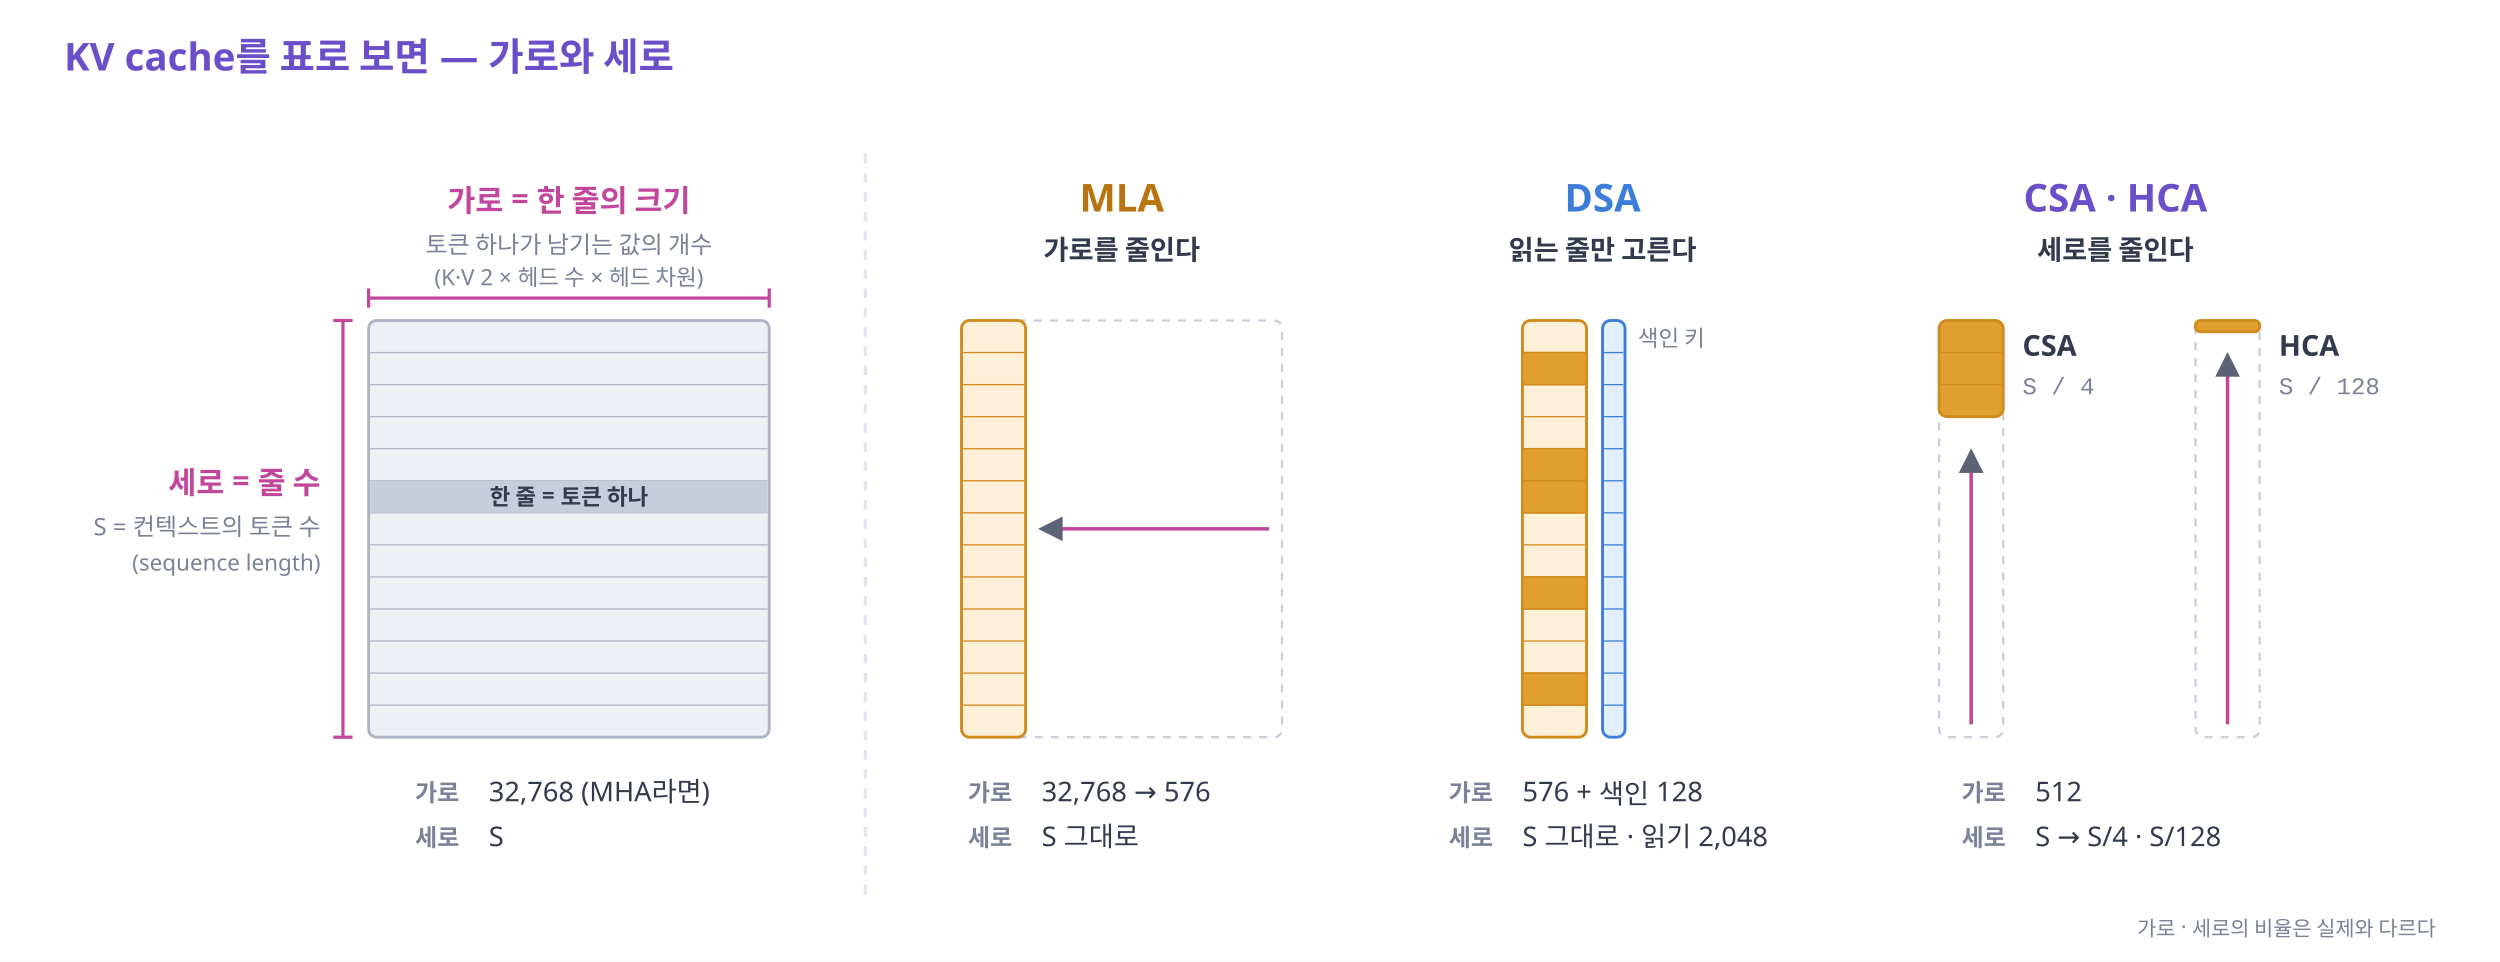
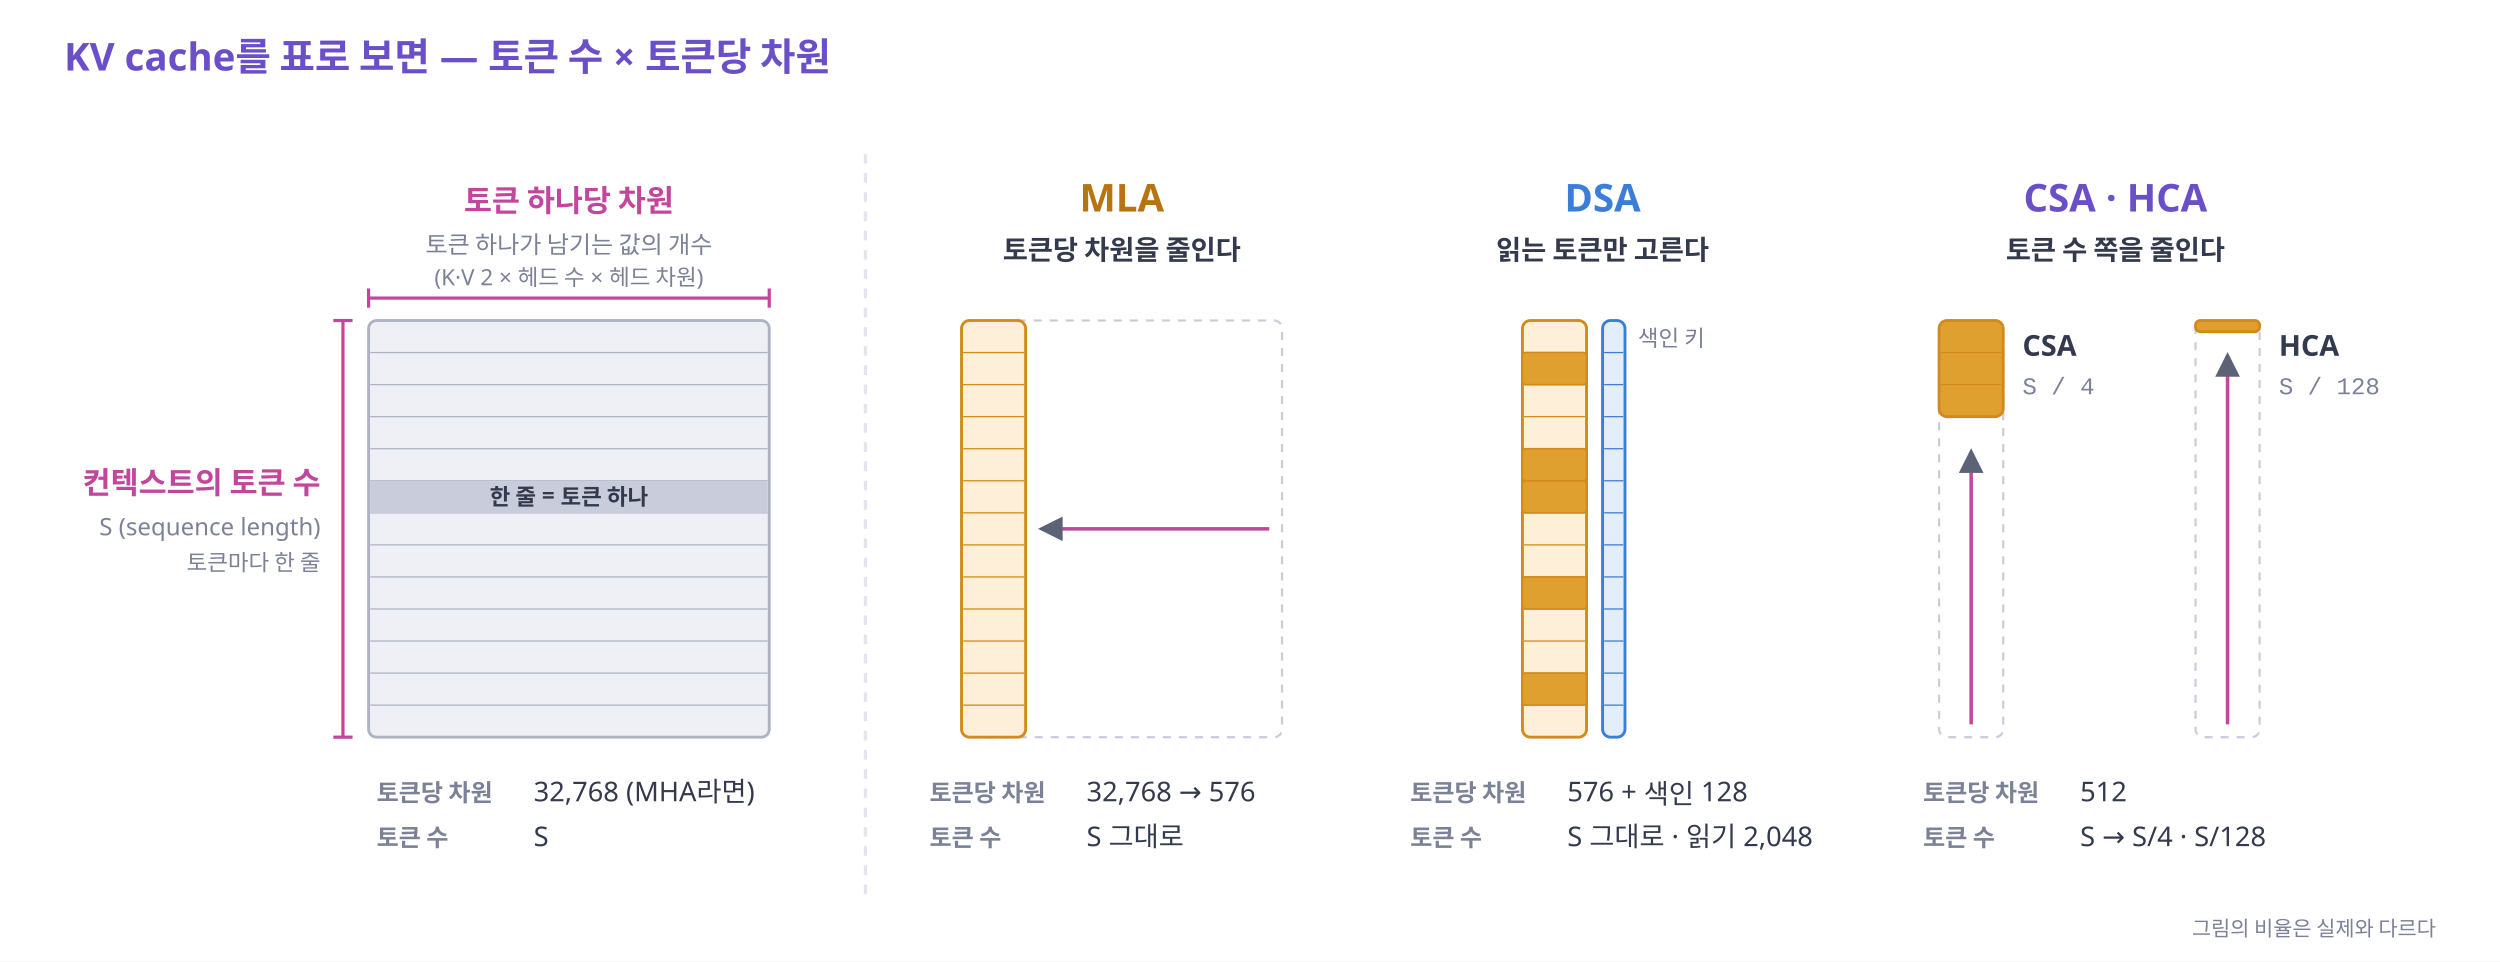
<svg xmlns="http://www.w3.org/2000/svg" viewBox="0 0 1560 600" width="1560" height="600">
  <defs>
    <marker id="ah" viewBox="0 0 10 10" refX="8.5" refY="5" markerWidth="7" markerHeight="7" orient="auto-start-reverse">
      <path d="M0,0 L10,5 L0,10 z" fill="#5d6377" />
    </marker>
  </defs>
  <rect width="100%" height="100%" fill="#ffffff" />
-   <text x="40" y="44" font-family="'Noto Sans KR','Malgun Gothic',sans-serif" font-size="24" text-anchor="start" font-weight="700" fill="#6b4fc8">KV cache를 표로 보면 — 가로와 세로</text>
+   <text x="40" y="44" font-family="'Noto Sans KR','Malgun Gothic',sans-serif" font-size="24" text-anchor="start" font-weight="700" fill="#6b4fc8">KV cache를 표로 보면 — 토큰 수 × 토큰당 차원</text>
  <rect x="230" y="200" width="250" height="260" rx="5" fill="#eef0f5" stroke="#aeb3c4" stroke-width="1.8" />
  <line x1="231" y1="220" x2="479" y2="220" stroke="#aeb3c4" stroke-width="0.8" />
  <line x1="231" y1="240" x2="479" y2="240" stroke="#aeb3c4" stroke-width="0.8" />
  <line x1="231" y1="260" x2="479" y2="260" stroke="#aeb3c4" stroke-width="0.8" />
  <line x1="231" y1="280" x2="479" y2="280" stroke="#aeb3c4" stroke-width="0.8" />
  <line x1="231" y1="300" x2="479" y2="300" stroke="#aeb3c4" stroke-width="0.8" />
  <line x1="231" y1="320" x2="479" y2="320" stroke="#aeb3c4" stroke-width="0.8" />
  <line x1="231" y1="340" x2="479" y2="340" stroke="#aeb3c4" stroke-width="0.8" />
  <line x1="231" y1="360" x2="479" y2="360" stroke="#aeb3c4" stroke-width="0.8" />
  <line x1="231" y1="380" x2="479" y2="380" stroke="#aeb3c4" stroke-width="0.8" />
  <line x1="231" y1="400" x2="479" y2="400" stroke="#aeb3c4" stroke-width="0.8" />
  <line x1="231" y1="420" x2="479" y2="420" stroke="#aeb3c4" stroke-width="0.8" />
  <line x1="231" y1="440" x2="479" y2="440" stroke="#aeb3c4" stroke-width="0.8" />
  <rect x="231" y="300" width="248" height="20" rx="0" fill="#c9cddb" stroke="none" stroke-width="2" />
  <text x="355.0" y="315" font-family="'Noto Sans KR','Malgun Gothic',sans-serif" font-size="14" text-anchor="middle" font-weight="700" fill="#343a4d">한 줄 = 토큰 하나</text>
  <line x1="230" y1="186" x2="480" y2="186" stroke="#c2479c" stroke-width="2" />
  <line x1="230" y1="180" x2="230" y2="192" stroke="#c2479c" stroke-width="2" />
  <line x1="480" y1="180" x2="480" y2="192" stroke="#c2479c" stroke-width="2" />
-   <text x="355.0" y="132" font-family="'Noto Sans KR','Malgun Gothic',sans-serif" font-size="19" text-anchor="middle" font-weight="700" fill="#c2479c">가로 = 한 줄의 크기</text>
+   <text x="355.0" y="132" font-family="'Noto Sans KR','Malgun Gothic',sans-serif" font-size="19" text-anchor="middle" font-weight="700" fill="#c2479c">토큰 하나당 차원</text>
  <text x="355.0" y="158" font-family="'Noto Sans KR','Malgun Gothic',sans-serif" font-size="15" text-anchor="middle" font-weight="400" fill="#7b8196">토큰 하나가 남기는 값의 개수</text>
  <text x="355.0" y="178" font-family="'Noto Sans KR','Malgun Gothic',sans-serif" font-size="14" text-anchor="middle" font-weight="400" fill="#7b8196">(K·V 2 × 헤드 수 × 헤드 차원)</text>
  <line x1="214" y1="200" x2="214" y2="460" stroke="#c2479c" stroke-width="2" />
  <line x1="208" y1="200" x2="220" y2="200" stroke="#c2479c" stroke-width="2" />
  <line x1="208" y1="460" x2="220" y2="460" stroke="#c2479c" stroke-width="2" />
-   <text x="200" y="308.0" font-family="'Noto Sans KR','Malgun Gothic',sans-serif" font-size="19" text-anchor="end" font-weight="700" fill="#c2479c">세로 = 줄 수</text>
-   <text x="200" y="334.0" font-family="'Noto Sans KR','Malgun Gothic',sans-serif" font-size="15" text-anchor="end" font-weight="400" fill="#7b8196">S = 컨텍스트의 토큰 수</text>
-   <text x="200" y="356.0" font-family="'Noto Sans KR','Malgun Gothic',sans-serif" font-size="14" text-anchor="end" font-weight="400" fill="#7b8196">(sequence length)</text>
-   <text x="259.0" y="500" font-family="'Noto Sans KR','Malgun Gothic',sans-serif" font-size="15" text-anchor="start" font-weight="700" fill="#7b8196">가로</text>
-   <text x="305.0" y="500" font-family="'Noto Sans KR','Malgun Gothic',sans-serif" font-size="17" text-anchor="start" font-weight="400" fill="#343a4d">32,768  (MHA라면)</text>
-   <text x="259.0" y="528" font-family="'Noto Sans KR','Malgun Gothic',sans-serif" font-size="15" text-anchor="start" font-weight="700" fill="#7b8196">세로</text>
-   <text x="305.0" y="528" font-family="'Noto Sans KR','Malgun Gothic',sans-serif" font-size="17" text-anchor="start" font-weight="400" fill="#343a4d">S</text>
+   <text x="200" y="308.0" font-family="'Noto Sans KR','Malgun Gothic',sans-serif" font-size="19" text-anchor="end" font-weight="700" fill="#c2479c">컨텍스트의 토큰 수</text>
+   <text x="200" y="334.0" font-family="'Noto Sans KR','Malgun Gothic',sans-serif" font-size="15" text-anchor="end" font-weight="400" fill="#7b8196">S (sequence length)</text>
+   <text x="200" y="356.0" font-family="'Noto Sans KR','Malgun Gothic',sans-serif" font-size="14" text-anchor="end" font-weight="400" fill="#7b8196">토큰마다 한 줄</text>
+   <text x="235.0" y="500" font-family="'Noto Sans KR','Malgun Gothic',sans-serif" font-size="15" text-anchor="start" font-weight="700" fill="#7b8196">토큰당 차원</text>
+   <text x="333.0" y="500" font-family="'Noto Sans KR','Malgun Gothic',sans-serif" font-size="17" text-anchor="start" font-weight="400" fill="#343a4d">32,768  (MHA라면)</text>
+   <text x="235.0" y="528" font-family="'Noto Sans KR','Malgun Gothic',sans-serif" font-size="15" text-anchor="start" font-weight="700" fill="#7b8196">토큰 수</text>
+   <text x="333.0" y="528" font-family="'Noto Sans KR','Malgun Gothic',sans-serif" font-size="17" text-anchor="start" font-weight="400" fill="#343a4d">S</text>
  <line x1="540" y1="96" x2="540" y2="560" stroke="#e3e5ee" stroke-width="2" stroke-dasharray="6 6" />
  <text x="700" y="132" font-family="'Noto Sans KR','Malgun Gothic',sans-serif" font-size="24" text-anchor="middle" font-weight="700" fill="#b87410">MLA</text>
-   <text x="700" y="162" font-family="'Noto Sans KR','Malgun Gothic',sans-serif" font-size="17" text-anchor="middle" font-weight="600" fill="#343a4d">가로를 줄인다</text>
+   <text x="700" y="162" font-family="'Noto Sans KR','Malgun Gothic',sans-serif" font-size="17" text-anchor="middle" font-weight="600" fill="#343a4d">토큰당 차원을 줄인다</text>
  <rect x="600" y="200" width="200" height="260" rx="5" fill="none" stroke="#c9cddb" stroke-width="1.4" stroke-dasharray="5 5" />
  <rect x="600" y="200" width="40" height="260" rx="5" fill="#fdefd8" stroke="#d18a1c" stroke-width="1.8" />
  <line x1="601" y1="220" x2="639" y2="220" stroke="#d18a1c" stroke-width="0.8" />
  <line x1="601" y1="240" x2="639" y2="240" stroke="#d18a1c" stroke-width="0.8" />
  <line x1="601" y1="260" x2="639" y2="260" stroke="#d18a1c" stroke-width="0.8" />
  <line x1="601" y1="280" x2="639" y2="280" stroke="#d18a1c" stroke-width="0.8" />
  <line x1="601" y1="300" x2="639" y2="300" stroke="#d18a1c" stroke-width="0.8" />
  <line x1="601" y1="320" x2="639" y2="320" stroke="#d18a1c" stroke-width="0.8" />
  <line x1="601" y1="340" x2="639" y2="340" stroke="#d18a1c" stroke-width="0.8" />
  <line x1="601" y1="360" x2="639" y2="360" stroke="#d18a1c" stroke-width="0.8" />
  <line x1="601" y1="380" x2="639" y2="380" stroke="#d18a1c" stroke-width="0.8" />
  <line x1="601" y1="400" x2="639" y2="400" stroke="#d18a1c" stroke-width="0.8" />
  <line x1="601" y1="420" x2="639" y2="420" stroke="#d18a1c" stroke-width="0.8" />
  <line x1="601" y1="440" x2="639" y2="440" stroke="#d18a1c" stroke-width="0.8" />
  <line x1="792" y1="330.0" x2="650" y2="330.0" stroke="#c2479c" stroke-width="2.2" marker-end="url(#ah)" />
-   <text x="604" y="500" font-family="'Noto Sans KR','Malgun Gothic',sans-serif" font-size="15" text-anchor="start" font-weight="700" fill="#7b8196">가로</text>
-   <text x="650" y="500" font-family="'Noto Sans KR','Malgun Gothic',sans-serif" font-size="17" text-anchor="start" font-weight="400" fill="#343a4d">32,768 → 576</text>
-   <text x="604" y="528" font-family="'Noto Sans KR','Malgun Gothic',sans-serif" font-size="15" text-anchor="start" font-weight="700" fill="#7b8196">세로</text>
-   <text x="650" y="528" font-family="'Noto Sans KR','Malgun Gothic',sans-serif" font-size="17" text-anchor="start" font-weight="400" fill="#343a4d">S 그대로</text>
+   <text x="580" y="500" font-family="'Noto Sans KR','Malgun Gothic',sans-serif" font-size="15" text-anchor="start" font-weight="700" fill="#7b8196">토큰당 차원</text>
+   <text x="678" y="500" font-family="'Noto Sans KR','Malgun Gothic',sans-serif" font-size="17" text-anchor="start" font-weight="400" fill="#343a4d">32,768 → 576</text>
+   <text x="580" y="528" font-family="'Noto Sans KR','Malgun Gothic',sans-serif" font-size="15" text-anchor="start" font-weight="700" fill="#7b8196">토큰 수</text>
+   <text x="678" y="528" font-family="'Noto Sans KR','Malgun Gothic',sans-serif" font-size="17" text-anchor="start" font-weight="400" fill="#343a4d">S 그대로</text>
  <text x="1000" y="132" font-family="'Noto Sans KR','Malgun Gothic',sans-serif" font-size="24" text-anchor="middle" font-weight="700" fill="#3b7dd8">DSA</text>
-   <text x="1000" y="162" font-family="'Noto Sans KR','Malgun Gothic',sans-serif" font-size="17" text-anchor="middle" font-weight="600" fill="#343a4d">읽는 줄만 고른다</text>
+   <text x="1000" y="162" font-family="'Noto Sans KR','Malgun Gothic',sans-serif" font-size="17" text-anchor="middle" font-weight="600" fill="#343a4d">읽는 토큰만 고른다</text>
  <rect x="950" y="200" width="40" height="260" rx="5" fill="#fdefd8" stroke="#d18a1c" stroke-width="1.8" />
  <line x1="951" y1="220" x2="989" y2="220" stroke="#d18a1c" stroke-width="0.8" />
  <line x1="951" y1="240" x2="989" y2="240" stroke="#d18a1c" stroke-width="0.8" />
  <line x1="951" y1="260" x2="989" y2="260" stroke="#d18a1c" stroke-width="0.8" />
  <line x1="951" y1="280" x2="989" y2="280" stroke="#d18a1c" stroke-width="0.8" />
  <line x1="951" y1="300" x2="989" y2="300" stroke="#d18a1c" stroke-width="0.8" />
  <line x1="951" y1="320" x2="989" y2="320" stroke="#d18a1c" stroke-width="0.8" />
  <line x1="951" y1="340" x2="989" y2="340" stroke="#d18a1c" stroke-width="0.8" />
  <line x1="951" y1="360" x2="989" y2="360" stroke="#d18a1c" stroke-width="0.8" />
  <line x1="951" y1="380" x2="989" y2="380" stroke="#d18a1c" stroke-width="0.8" />
  <line x1="951" y1="400" x2="989" y2="400" stroke="#d18a1c" stroke-width="0.8" />
  <line x1="951" y1="420" x2="989" y2="420" stroke="#d18a1c" stroke-width="0.8" />
  <line x1="951" y1="440" x2="989" y2="440" stroke="#d18a1c" stroke-width="0.8" />
  <rect x="950" y="220" width="40" height="20" rx="2" fill="#e0a030" stroke="#d18a1c" stroke-width="1" />
  <rect x="950" y="280" width="40" height="20" rx="2" fill="#e0a030" stroke="#d18a1c" stroke-width="1" />
  <rect x="950" y="300" width="40" height="20" rx="2" fill="#e0a030" stroke="#d18a1c" stroke-width="1" />
  <rect x="950" y="360" width="40" height="20" rx="2" fill="#e0a030" stroke="#d18a1c" stroke-width="1" />
  <rect x="950" y="420" width="40" height="20" rx="2" fill="#e0a030" stroke="#d18a1c" stroke-width="1" />
  <rect x="1000" y="200" width="14" height="260" rx="5" fill="#e2eefc" stroke="#3b7dd8" stroke-width="1.8" />
  <line x1="1001" y1="220" x2="1013" y2="220" stroke="#3b7dd8" stroke-width="0.8" />
  <line x1="1001" y1="240" x2="1013" y2="240" stroke="#3b7dd8" stroke-width="0.8" />
  <line x1="1001" y1="260" x2="1013" y2="260" stroke="#3b7dd8" stroke-width="0.8" />
  <line x1="1001" y1="280" x2="1013" y2="280" stroke="#3b7dd8" stroke-width="0.8" />
  <line x1="1001" y1="300" x2="1013" y2="300" stroke="#3b7dd8" stroke-width="0.8" />
  <line x1="1001" y1="320" x2="1013" y2="320" stroke="#3b7dd8" stroke-width="0.8" />
  <line x1="1001" y1="340" x2="1013" y2="340" stroke="#3b7dd8" stroke-width="0.8" />
  <line x1="1001" y1="360" x2="1013" y2="360" stroke="#3b7dd8" stroke-width="0.8" />
  <line x1="1001" y1="380" x2="1013" y2="380" stroke="#3b7dd8" stroke-width="0.8" />
  <line x1="1001" y1="400" x2="1013" y2="400" stroke="#3b7dd8" stroke-width="0.8" />
  <line x1="1001" y1="420" x2="1013" y2="420" stroke="#3b7dd8" stroke-width="0.8" />
  <line x1="1001" y1="440" x2="1013" y2="440" stroke="#3b7dd8" stroke-width="0.8" />
  <text x="1022" y="216" font-family="'Noto Sans KR','Malgun Gothic',sans-serif" font-size="14" text-anchor="start" font-weight="400" fill="#7b8196">색인 키</text>
-   <text x="904" y="500" font-family="'Noto Sans KR','Malgun Gothic',sans-serif" font-size="15" text-anchor="start" font-weight="700" fill="#7b8196">가로</text>
-   <text x="950" y="500" font-family="'Noto Sans KR','Malgun Gothic',sans-serif" font-size="17" text-anchor="start" font-weight="400" fill="#343a4d">576 + 색인 128</text>
-   <text x="904" y="528" font-family="'Noto Sans KR','Malgun Gothic',sans-serif" font-size="15" text-anchor="start" font-weight="700" fill="#7b8196">세로</text>
-   <text x="950" y="528" font-family="'Noto Sans KR','Malgun Gothic',sans-serif" font-size="17" text-anchor="start" font-weight="400" fill="#343a4d">S 그대로 · 읽기 2,048</text>
+   <text x="880" y="500" font-family="'Noto Sans KR','Malgun Gothic',sans-serif" font-size="15" text-anchor="start" font-weight="700" fill="#7b8196">토큰당 차원</text>
+   <text x="978" y="500" font-family="'Noto Sans KR','Malgun Gothic',sans-serif" font-size="17" text-anchor="start" font-weight="400" fill="#343a4d">576 + 색인 128</text>
+   <text x="880" y="528" font-family="'Noto Sans KR','Malgun Gothic',sans-serif" font-size="15" text-anchor="start" font-weight="700" fill="#7b8196">토큰 수</text>
+   <text x="978" y="528" font-family="'Noto Sans KR','Malgun Gothic',sans-serif" font-size="17" text-anchor="start" font-weight="400" fill="#343a4d">S 그대로 · 읽기 2,048</text>
  <text x="1320" y="132" font-family="'Noto Sans KR','Malgun Gothic',sans-serif" font-size="24" text-anchor="middle" font-weight="700" fill="#6b4fc8">CSA · HCA</text>
-   <text x="1320" y="162" font-family="'Noto Sans KR','Malgun Gothic',sans-serif" font-size="17" text-anchor="middle" font-weight="600" fill="#343a4d">세로를 줄인다</text>
+   <text x="1320" y="162" font-family="'Noto Sans KR','Malgun Gothic',sans-serif" font-size="17" text-anchor="middle" font-weight="600" fill="#343a4d">토큰 수 쪽을 줄인다</text>
  <rect x="1210" y="200" width="40" height="260" rx="5" fill="none" stroke="#c9cddb" stroke-width="1.4" stroke-dasharray="5 5" />
  <rect x="1210" y="200" width="40" height="60" rx="5" fill="#e0a030" stroke="#d18a1c" stroke-width="1.8" />
  <line x1="1211" y1="220" x2="1249" y2="220" stroke="#d18a1c" stroke-width="0.8" />
  <line x1="1211" y1="240" x2="1249" y2="240" stroke="#d18a1c" stroke-width="0.8" />
  <line x1="1230" y1="452" x2="1230" y2="282" stroke="#c2479c" stroke-width="2.2" marker-end="url(#ah)" />
  <text x="1262" y="222" font-family="'Noto Sans KR','Malgun Gothic',sans-serif" font-size="18" text-anchor="start" font-weight="700" fill="#343a4d">CSA</text>
  <text x="1262" y="246" font-family="Consolas,'Courier New',monospace" font-size="15" text-anchor="start" font-weight="400" fill="#7b8196">S / 4</text>
  <rect x="1370" y="200" width="40" height="260" rx="5" fill="none" stroke="#c9cddb" stroke-width="1.4" stroke-dasharray="5 5" />
  <rect x="1370" y="200" width="40" height="7" rx="3" fill="#e0a030" stroke="#d18a1c" stroke-width="1.8" />
  <line x1="1390" y1="452" x2="1390" y2="222" stroke="#c2479c" stroke-width="2.2" marker-end="url(#ah)" />
  <text x="1422" y="222" font-family="'Noto Sans KR','Malgun Gothic',sans-serif" font-size="18" text-anchor="start" font-weight="700" fill="#343a4d">HCA</text>
  <text x="1422" y="246" font-family="Consolas,'Courier New',monospace" font-size="15" text-anchor="start" font-weight="400" fill="#7b8196">S / 128</text>
-   <text x="1224" y="500" font-family="'Noto Sans KR','Malgun Gothic',sans-serif" font-size="15" text-anchor="start" font-weight="700" fill="#7b8196">가로</text>
-   <text x="1270" y="500" font-family="'Noto Sans KR','Malgun Gothic',sans-serif" font-size="17" text-anchor="start" font-weight="400" fill="#343a4d">512</text>
-   <text x="1224" y="528" font-family="'Noto Sans KR','Malgun Gothic',sans-serif" font-size="15" text-anchor="start" font-weight="700" fill="#7b8196">세로</text>
-   <text x="1270" y="528" font-family="'Noto Sans KR','Malgun Gothic',sans-serif" font-size="17" text-anchor="start" font-weight="400" fill="#343a4d">S → S/4 · S/128</text>
-   <text x="1520" y="584" font-family="'Noto Sans KR','Malgun Gothic',sans-serif" font-size="13" text-anchor="end" font-weight="400" fill="#7b8196">가로 · 세로의 비율은 실제와 다르다</text>
+   <text x="1200" y="500" font-family="'Noto Sans KR','Malgun Gothic',sans-serif" font-size="15" text-anchor="start" font-weight="700" fill="#7b8196">토큰당 차원</text>
+   <text x="1298" y="500" font-family="'Noto Sans KR','Malgun Gothic',sans-serif" font-size="17" text-anchor="start" font-weight="400" fill="#343a4d">512</text>
+   <text x="1200" y="528" font-family="'Noto Sans KR','Malgun Gothic',sans-serif" font-size="15" text-anchor="start" font-weight="700" fill="#7b8196">토큰 수</text>
+   <text x="1298" y="528" font-family="'Noto Sans KR','Malgun Gothic',sans-serif" font-size="17" text-anchor="start" font-weight="400" fill="#343a4d">S → S/4 · S/128</text>
+   <text x="1520" y="584" font-family="'Noto Sans KR','Malgun Gothic',sans-serif" font-size="13" text-anchor="end" font-weight="400" fill="#7b8196">그림의 비율은 실제와 다르다</text>
</svg>
